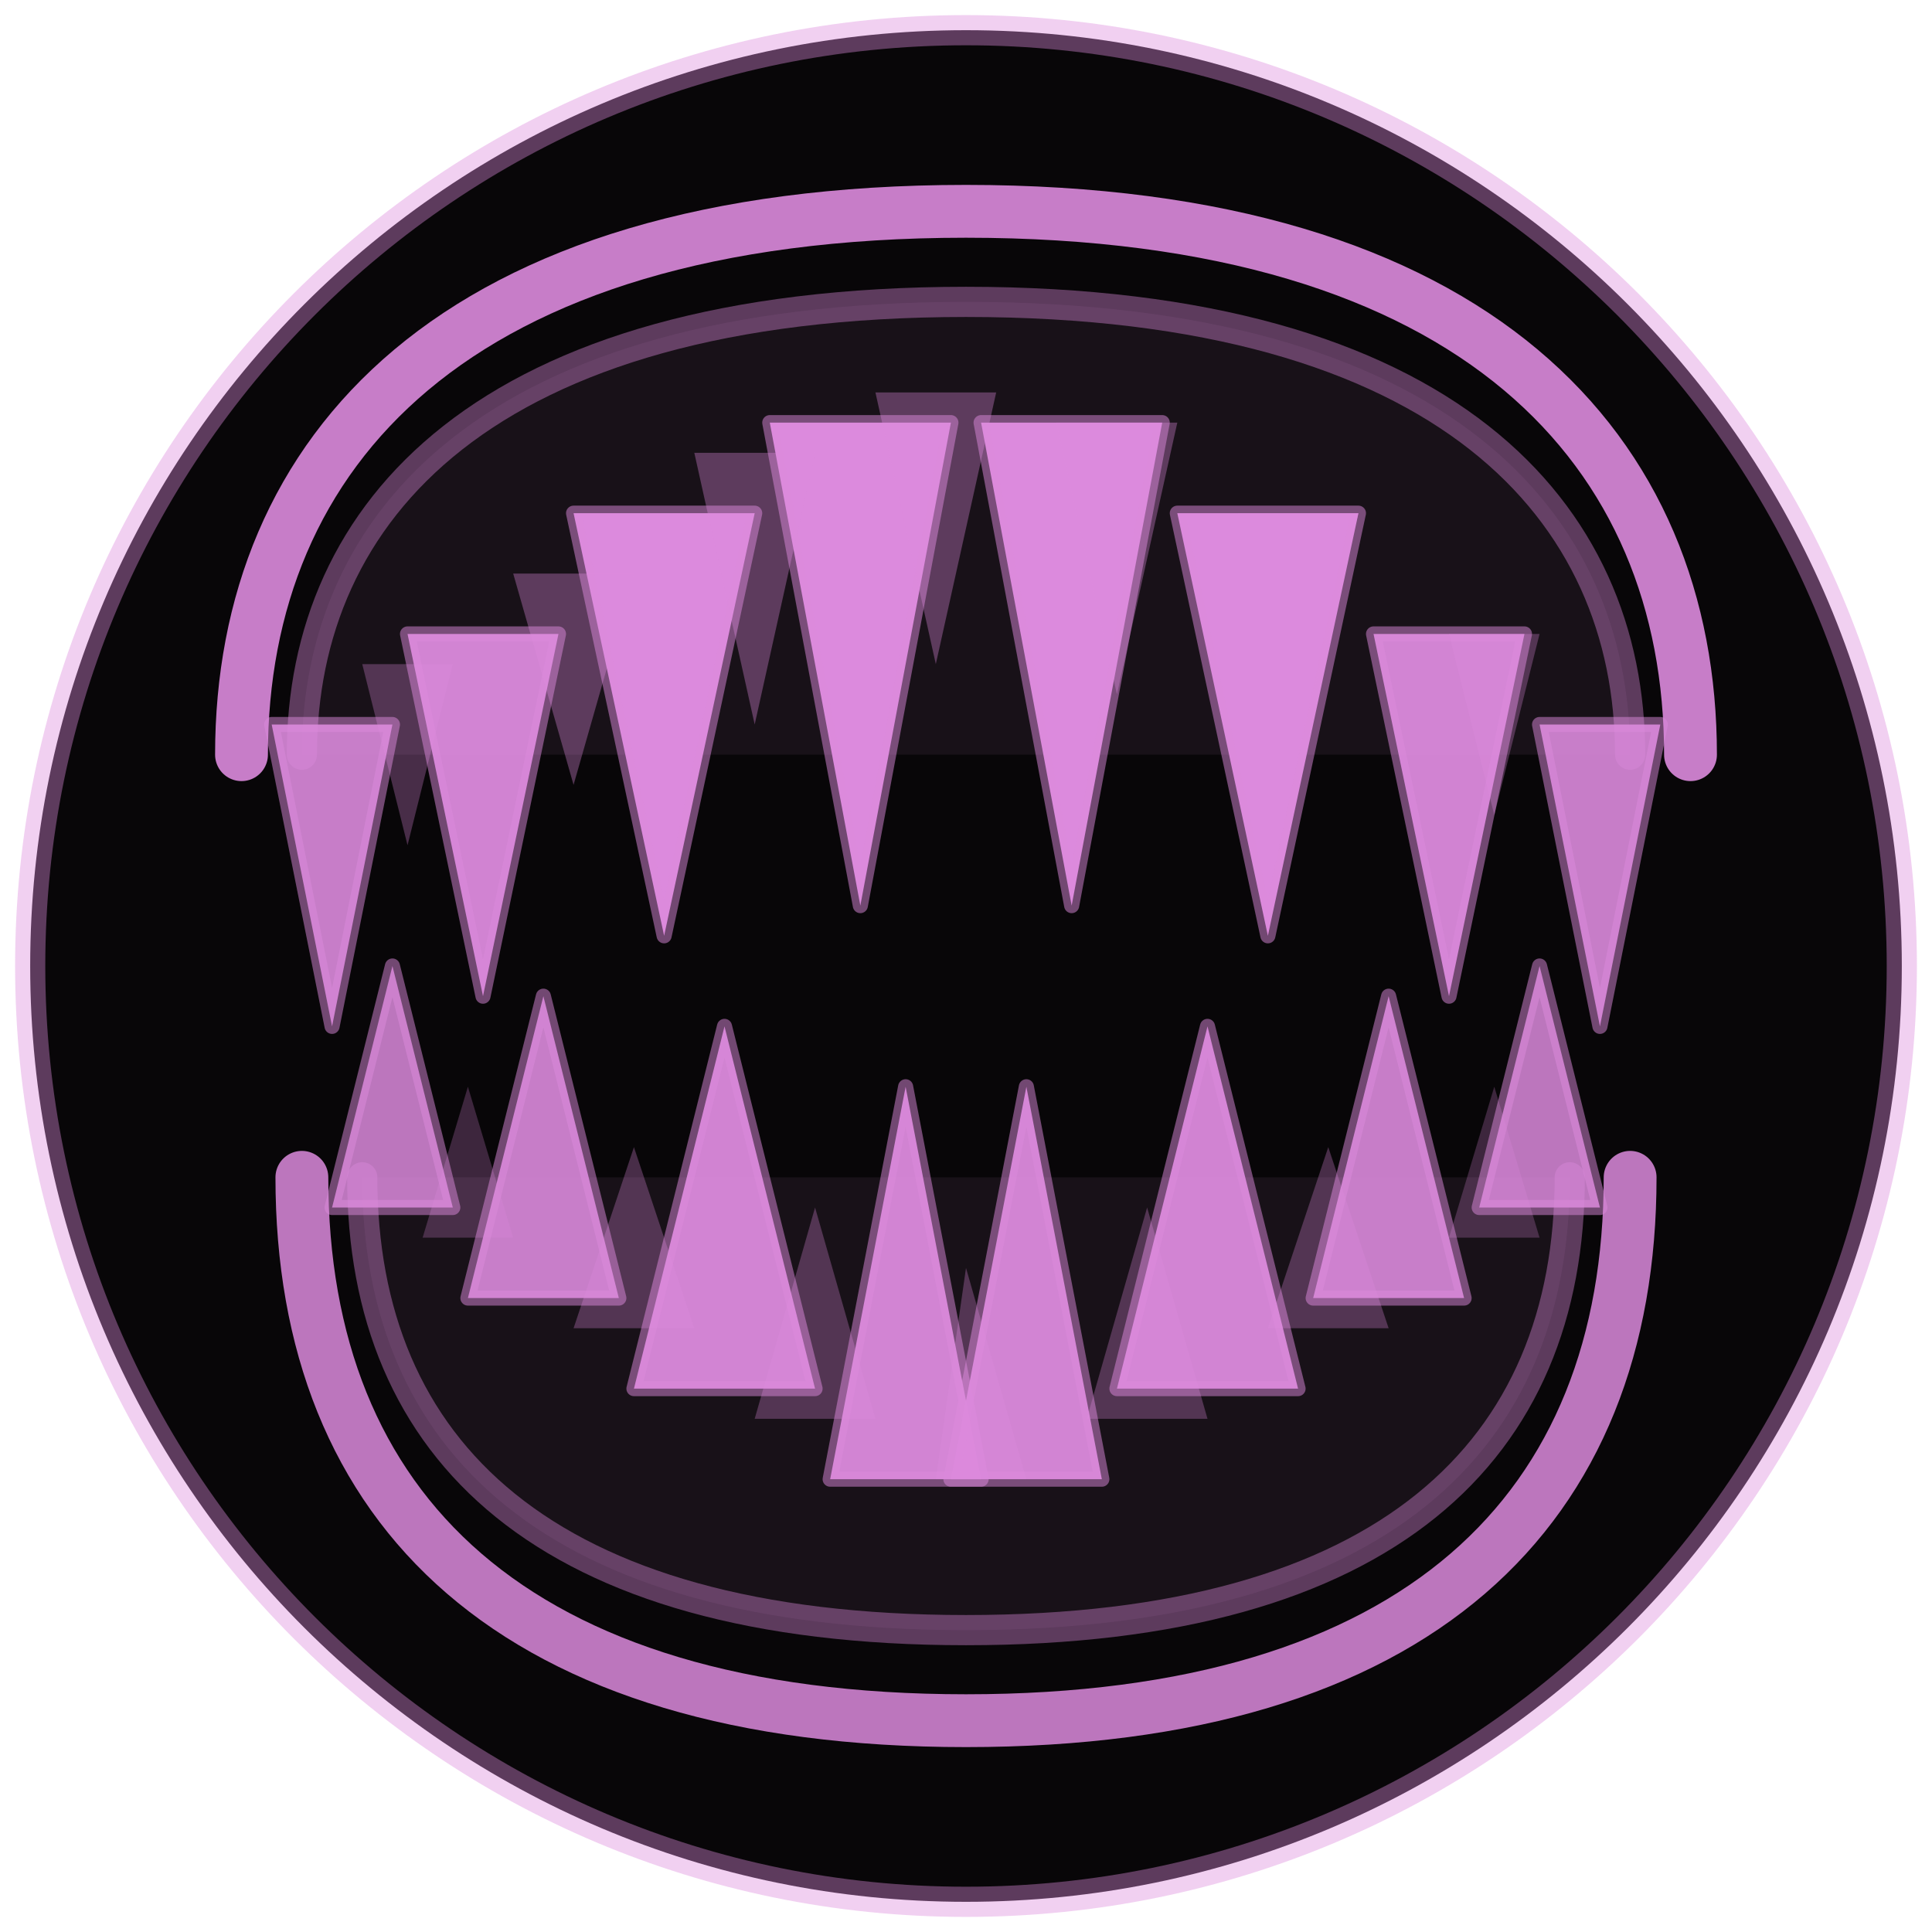
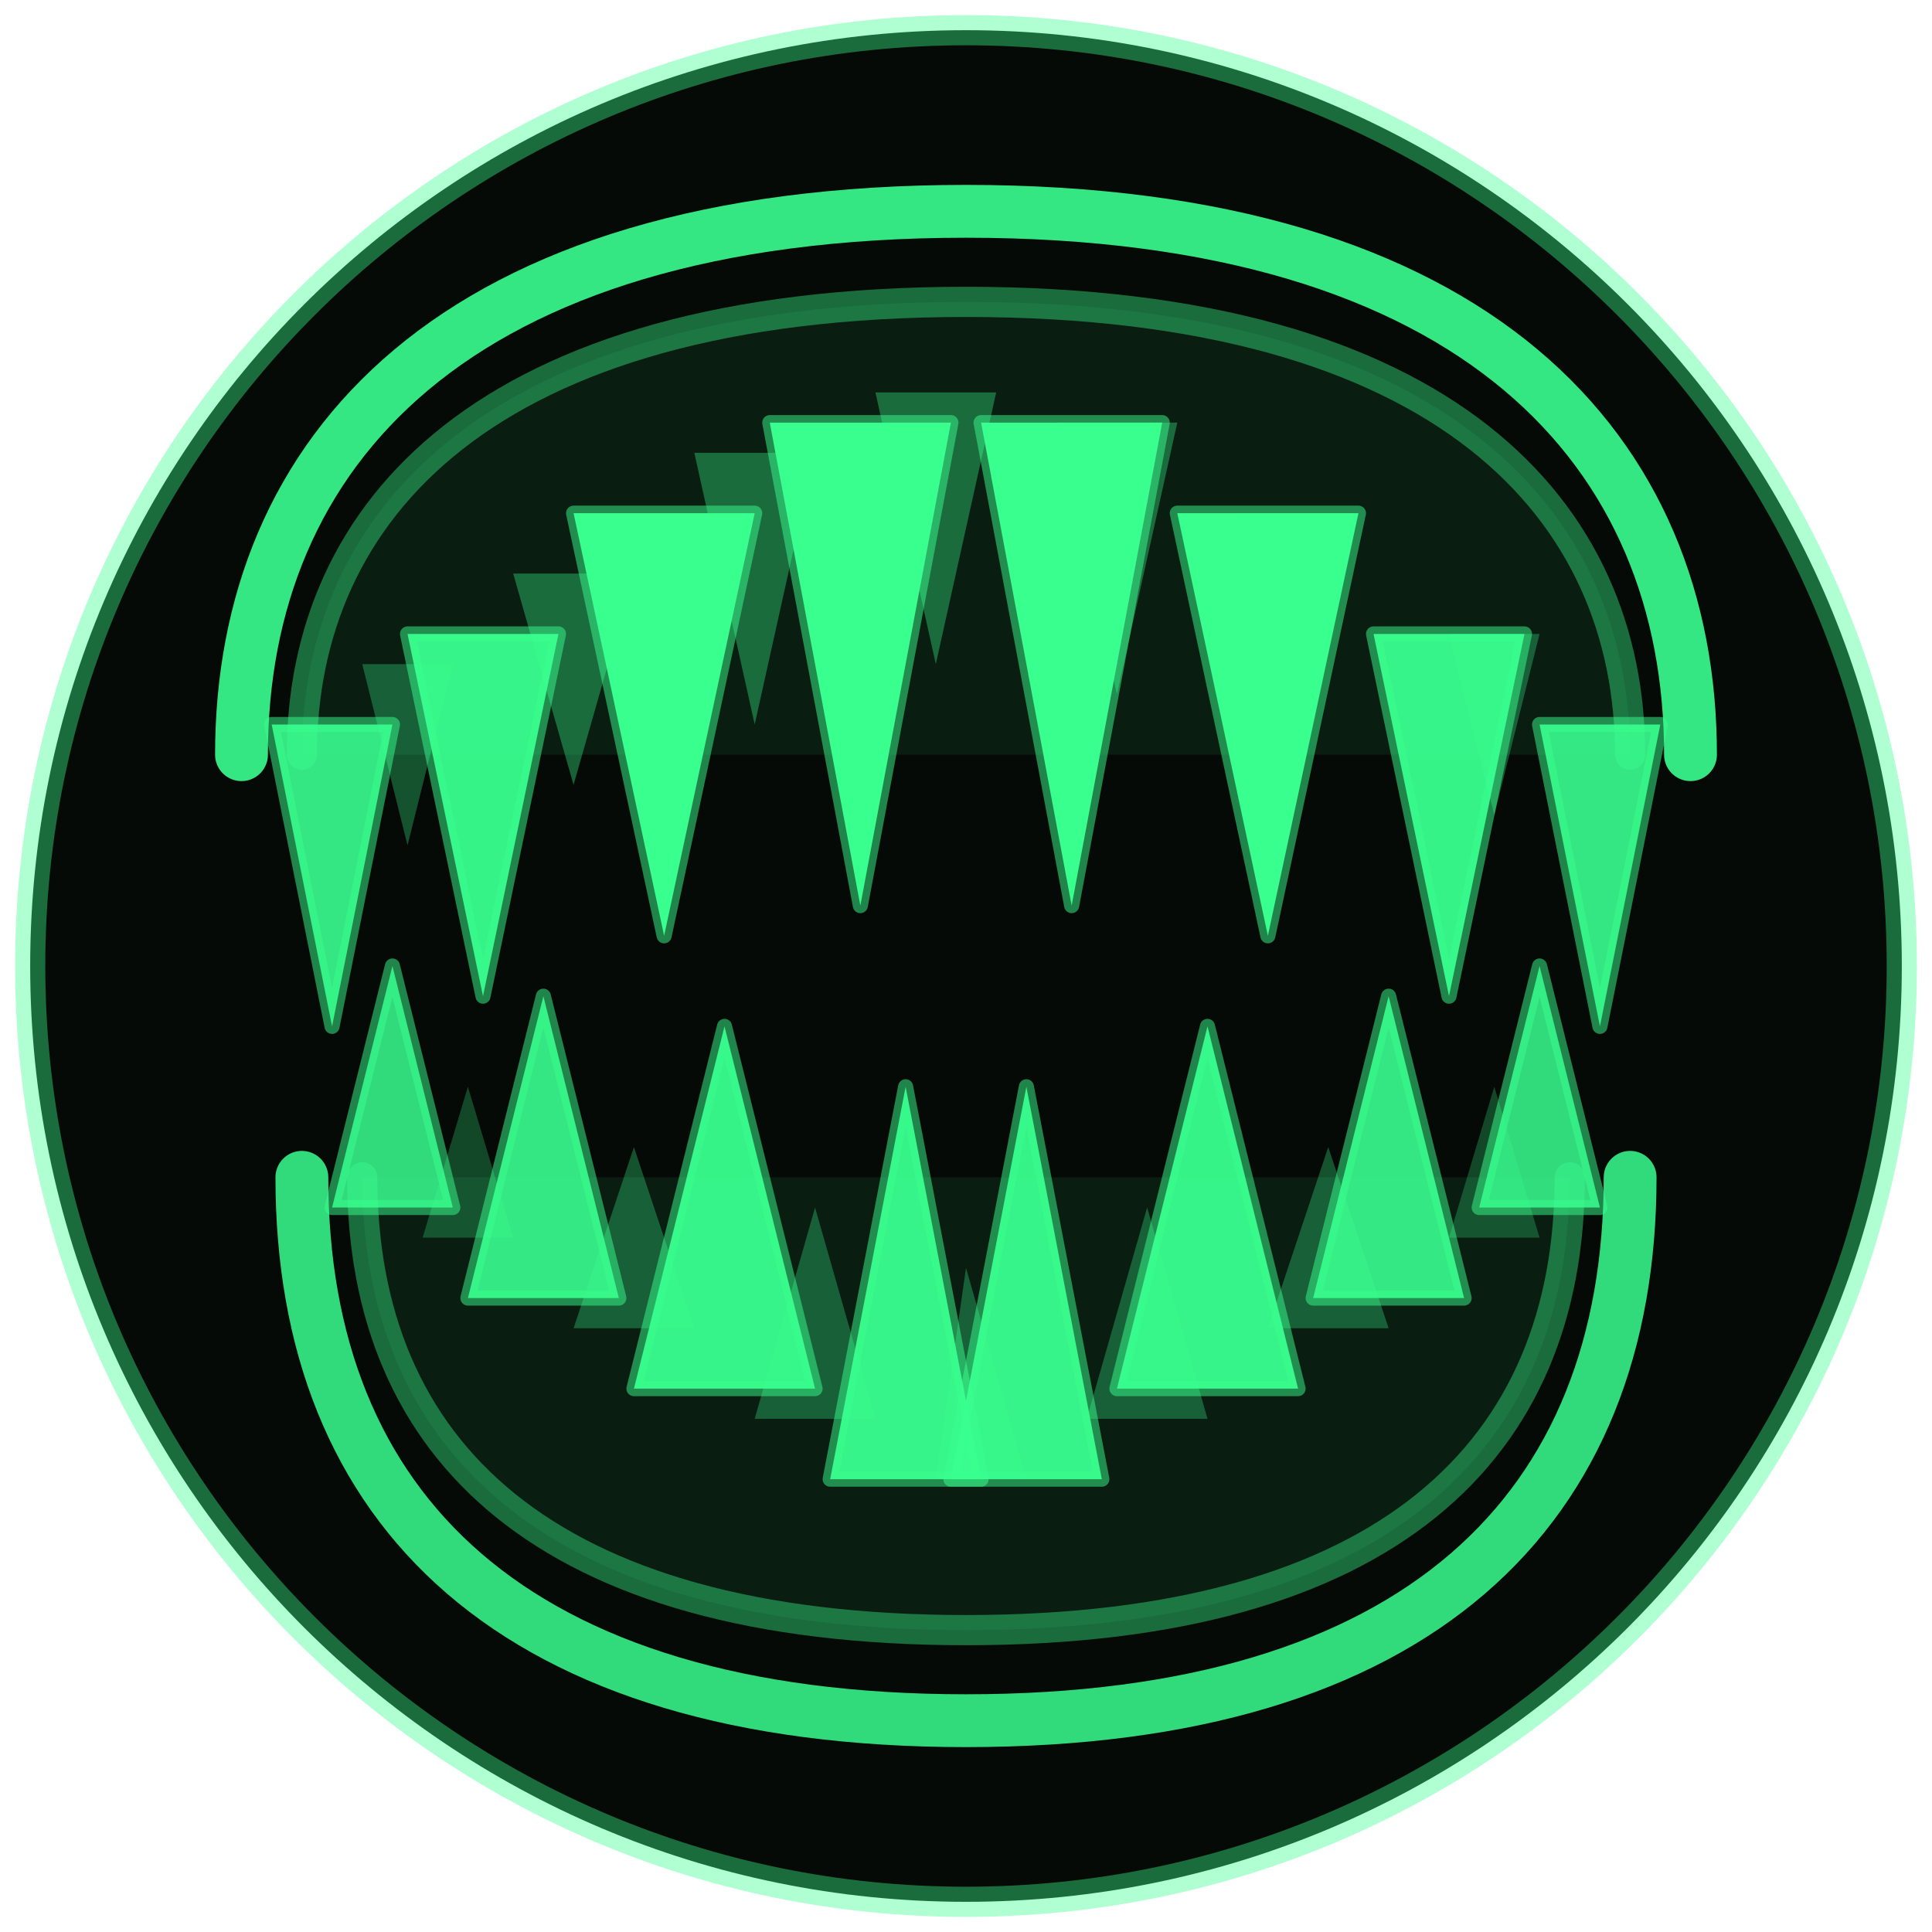
<svg xmlns="http://www.w3.org/2000/svg" width="128pt" height="128pt" viewBox="0 0 128 128" version="1.1">
  <defs>
    <clipPath id="circleClip">
      <circle cx="64" cy="64" r="62" />
    </clipPath>
  </defs>
  <g id="surface46">
-     <path style="fill-rule:nonzero;fill:rgb(3.137%,2.353%,3.137%);fill-opacity:1;stroke-width:2;stroke-linecap:butt;stroke-linejoin:miter;stroke:rgb(86.275%,54.118%,86.667%);stroke-opacity:0.4;stroke-miterlimit:10;" d="M 126 64 C 126 98.242 98.242 126 64 126 C 29.758 126 2 98.242 2 64 C 2 29.758 29.758 2 64 2 C 98.242 2 126 29.758 126 64 " />
+     <path style="fill-rule:nonzero;fill:rgb(2.353%,3.922%,2.353%);fill-opacity:1;stroke-width:2;stroke-linecap:butt;stroke-linejoin:miter;stroke:rgb(22.353%,100%,56.078%);stroke-opacity:0.4;stroke-miterlimit:10;" d="M 126 64 C 126 98.242 98.242 126 64 126 C 29.758 126 2 98.242 2 64 C 2 29.758 29.758 2 64 2 C 98.242 2 126 29.758 126 64 " />
    <g clip-path="url(#circleClip)">
-       <path style="fill:none;stroke-width:3.5;stroke-linecap:round;stroke-linejoin:round;stroke:rgb(86.275%,54.118%,86.667%);stroke-opacity:0.9;stroke-miterlimit:10;" d="M 16 50 C 16 30 30 14 64 14 C 98 14 112 30 112 50" />
-       <path style="fill:rgb(86.275%,54.118%,86.667%);fill-opacity:0.08;stroke-width:2;stroke-linecap:round;stroke-linejoin:round;stroke:rgb(86.275%,54.118%,86.667%);stroke-opacity:0.4;stroke-miterlimit:10;" d="M 20 50 C 20 34 32 20 64 20 C 96 20 108 34 108 50" />
-       <path style="fill:rgb(86.275%,54.118%,86.667%);fill-opacity:0.9;stroke-width:1;stroke-linecap:round;stroke-linejoin:round;stroke:rgb(86.275%,54.118%,86.667%);stroke-opacity:0.5;stroke-miterlimit:10;" d="M 18 48 L 22 68 L 26 48 Z" />
-       <path style="fill:rgb(86.275%,54.118%,86.667%);fill-opacity:0.95;stroke-width:1;stroke-linecap:round;stroke-linejoin:round;stroke:rgb(86.275%,54.118%,86.667%);stroke-opacity:0.5;stroke-miterlimit:10;" d="M 27 42 L 32 66 L 37 42 Z" />
-       <path style="fill:rgb(86.275%,54.118%,86.667%);fill-opacity:1;stroke-width:1;stroke-linecap:round;stroke-linejoin:round;stroke:rgb(86.275%,54.118%,86.667%);stroke-opacity:0.5;stroke-miterlimit:10;" d="M 38 34 L 44 62 L 50 34 Z" />
-       <path style="fill:rgb(86.275%,54.118%,86.667%);fill-opacity:1;stroke-width:1;stroke-linecap:round;stroke-linejoin:round;stroke:rgb(86.275%,54.118%,86.667%);stroke-opacity:0.5;stroke-miterlimit:10;" d="M 51 28 L 57 60 L 63 28 Z" />
-       <path style="fill:rgb(86.275%,54.118%,86.667%);fill-opacity:1;stroke-width:1;stroke-linecap:round;stroke-linejoin:round;stroke:rgb(86.275%,54.118%,86.667%);stroke-opacity:0.5;stroke-miterlimit:10;" d="M 65 28 L 71 60 L 77 28 Z" />
-       <path style="fill:rgb(86.275%,54.118%,86.667%);fill-opacity:1;stroke-width:1;stroke-linecap:round;stroke-linejoin:round;stroke:rgb(86.275%,54.118%,86.667%);stroke-opacity:0.5;stroke-miterlimit:10;" d="M 78 34 L 84 62 L 90 34 Z" />
-       <path style="fill:rgb(86.275%,54.118%,86.667%);fill-opacity:0.95;stroke-width:1;stroke-linecap:round;stroke-linejoin:round;stroke:rgb(86.275%,54.118%,86.667%);stroke-opacity:0.5;stroke-miterlimit:10;" d="M 91 42 L 96 66 L 101 42 Z" />
-       <path style="fill:rgb(86.275%,54.118%,86.667%);fill-opacity:0.9;stroke-width:1;stroke-linecap:round;stroke-linejoin:round;stroke:rgb(86.275%,54.118%,86.667%);stroke-opacity:0.5;stroke-miterlimit:10;" d="M 102 48 L 106 68 L 110 48 Z" />
-       <path style="fill:rgb(86.275%,54.118%,86.667%);fill-opacity:0.3;stroke:none;" d="M 24 44 L 27 56 L 30 44 Z" />
-       <path style="fill:rgb(86.275%,54.118%,86.667%);fill-opacity:0.35;stroke:none;" d="M 34 38 L 38 52 L 42 38 Z" />
-       <path style="fill:rgb(86.275%,54.118%,86.667%);fill-opacity:0.35;stroke:none;" d="M 46 30 L 50 48 L 54 30 Z" />
-       <path style="fill:rgb(86.275%,54.118%,86.667%);fill-opacity:0.35;stroke:none;" d="M 58 26 L 62 44 L 66 26 Z" />
-       <path style="fill:rgb(86.275%,54.118%,86.667%);fill-opacity:0.35;stroke:none;" d="M 70 28 L 74 46 L 78 28 Z" />
-       <path style="fill:rgb(86.275%,54.118%,86.667%);fill-opacity:0.35;stroke:none;" d="M 82 34 L 86 50 L 90 34 Z" />
-       <path style="fill:rgb(86.275%,54.118%,86.667%);fill-opacity:0.3;stroke:none;" d="M 96 42 L 99 54 L 102 42 Z" />
-       <path style="fill:none;stroke-width:3.5;stroke-linecap:round;stroke-linejoin:round;stroke:rgb(86.275%,54.118%,86.667%);stroke-opacity:0.85;stroke-miterlimit:10;" d="M 20 78 C 20 100 34 114 64 114 C 94 114 108 100 108 78" />
-       <path style="fill:rgb(86.275%,54.118%,86.667%);fill-opacity:0.08;stroke-width:2;stroke-linecap:round;stroke-linejoin:round;stroke:rgb(86.275%,54.118%,86.667%);stroke-opacity:0.4;stroke-miterlimit:10;" d="M 24 78 C 24 96 36 108 64 108 C 92 108 104 96 104 78" />
-       <path style="fill:rgb(86.275%,54.118%,86.667%);fill-opacity:0.85;stroke-width:1;stroke-linecap:round;stroke-linejoin:round;stroke:rgb(86.275%,54.118%,86.667%);stroke-opacity:0.5;stroke-miterlimit:10;" d="M 22 80 L 26 64 L 30 80 Z" />
-       <path style="fill:rgb(86.275%,54.118%,86.667%);fill-opacity:0.9;stroke-width:1;stroke-linecap:round;stroke-linejoin:round;stroke:rgb(86.275%,54.118%,86.667%);stroke-opacity:0.5;stroke-miterlimit:10;" d="M 31 86 L 36 66 L 41 86 Z" />
-       <path style="fill:rgb(86.275%,54.118%,86.667%);fill-opacity:0.95;stroke-width:1;stroke-linecap:round;stroke-linejoin:round;stroke:rgb(86.275%,54.118%,86.667%);stroke-opacity:0.5;stroke-miterlimit:10;" d="M 42 92 L 48 68 L 54 92 Z" />
-       <path style="fill:rgb(86.275%,54.118%,86.667%);fill-opacity:0.95;stroke-width:1;stroke-linecap:round;stroke-linejoin:round;stroke:rgb(86.275%,54.118%,86.667%);stroke-opacity:0.5;stroke-miterlimit:10;" d="M 55 98 L 60 72 L 65 98 Z" />
-       <path style="fill:rgb(86.275%,54.118%,86.667%);fill-opacity:0.95;stroke-width:1;stroke-linecap:round;stroke-linejoin:round;stroke:rgb(86.275%,54.118%,86.667%);stroke-opacity:0.5;stroke-miterlimit:10;" d="M 63 98 L 68 72 L 73 98 Z" />
-       <path style="fill:rgb(86.275%,54.118%,86.667%);fill-opacity:0.95;stroke-width:1;stroke-linecap:round;stroke-linejoin:round;stroke:rgb(86.275%,54.118%,86.667%);stroke-opacity:0.5;stroke-miterlimit:10;" d="M 74 92 L 80 68 L 86 92 Z" />
-       <path style="fill:rgb(86.275%,54.118%,86.667%);fill-opacity:0.9;stroke-width:1;stroke-linecap:round;stroke-linejoin:round;stroke:rgb(86.275%,54.118%,86.667%);stroke-opacity:0.5;stroke-miterlimit:10;" d="M 87 86 L 92 66 L 97 86 Z" />
-       <path style="fill:rgb(86.275%,54.118%,86.667%);fill-opacity:0.85;stroke-width:1;stroke-linecap:round;stroke-linejoin:round;stroke:rgb(86.275%,54.118%,86.667%);stroke-opacity:0.5;stroke-miterlimit:10;" d="M 98 80 L 102 64 L 106 80 Z" />
-       <path style="fill:rgb(86.275%,54.118%,86.667%);fill-opacity:0.25;stroke:none;" d="M 28 82 L 31 72 L 34 82 Z" />
-       <path style="fill:rgb(86.275%,54.118%,86.667%);fill-opacity:0.3;stroke:none;" d="M 38 88 L 42 76 L 46 88 Z" />
-       <path style="fill:rgb(86.275%,54.118%,86.667%);fill-opacity:0.3;stroke:none;" d="M 50 94 L 54 80 L 58 94 Z" />
-       <path style="fill:rgb(86.275%,54.118%,86.667%);fill-opacity:0.3;stroke:none;" d="M 62 98 L 64 84 L 68 98 Z" />
-       <path style="fill:rgb(86.275%,54.118%,86.667%);fill-opacity:0.3;stroke:none;" d="M 72 94 L 76 80 L 80 94 Z" />
-       <path style="fill:rgb(86.275%,54.118%,86.667%);fill-opacity:0.3;stroke:none;" d="M 84 88 L 88 76 L 92 88 Z" />
-       <path style="fill:rgb(86.275%,54.118%,86.667%);fill-opacity:0.25;stroke:none;" d="M 96 82 L 99 72 L 102 82 Z" />
+       <path style="fill:none;stroke-width:3.5;stroke-linecap:round;stroke-linejoin:round;stroke:rgb(22.353%,100%,56.078%);stroke-opacity:0.9;stroke-miterlimit:10;" d="M 16 50 C 16 30 30 14 64 14 C 98 14 112 30 112 50" />
+       <path style="fill:rgb(22.353%,100%,56.078%);fill-opacity:0.08;stroke-width:2;stroke-linecap:round;stroke-linejoin:round;stroke:rgb(22.353%,100%,56.078%);stroke-opacity:0.4;stroke-miterlimit:10;" d="M 20 50 C 20 34 32 20 64 20 C 96 20 108 34 108 50" />
+       <path style="fill:rgb(22.353%,100%,56.078%);fill-opacity:0.9;stroke-width:1;stroke-linecap:round;stroke-linejoin:round;stroke:rgb(22.353%,100%,56.078%);stroke-opacity:0.5;stroke-miterlimit:10;" d="M 18 48 L 22 68 L 26 48 Z" />
+       <path style="fill:rgb(22.353%,100%,56.078%);fill-opacity:0.95;stroke-width:1;stroke-linecap:round;stroke-linejoin:round;stroke:rgb(22.353%,100%,56.078%);stroke-opacity:0.5;stroke-miterlimit:10;" d="M 27 42 L 32 66 L 37 42 Z" />
+       <path style="fill:rgb(22.353%,100%,56.078%);fill-opacity:1;stroke-width:1;stroke-linecap:round;stroke-linejoin:round;stroke:rgb(22.353%,100%,56.078%);stroke-opacity:0.5;stroke-miterlimit:10;" d="M 38 34 L 44 62 L 50 34 Z" />
+       <path style="fill:rgb(22.353%,100%,56.078%);fill-opacity:1;stroke-width:1;stroke-linecap:round;stroke-linejoin:round;stroke:rgb(22.353%,100%,56.078%);stroke-opacity:0.5;stroke-miterlimit:10;" d="M 51 28 L 57 60 L 63 28 Z" />
+       <path style="fill:rgb(22.353%,100%,56.078%);fill-opacity:1;stroke-width:1;stroke-linecap:round;stroke-linejoin:round;stroke:rgb(22.353%,100%,56.078%);stroke-opacity:0.5;stroke-miterlimit:10;" d="M 65 28 L 71 60 L 77 28 Z" />
+       <path style="fill:rgb(22.353%,100%,56.078%);fill-opacity:1;stroke-width:1;stroke-linecap:round;stroke-linejoin:round;stroke:rgb(22.353%,100%,56.078%);stroke-opacity:0.5;stroke-miterlimit:10;" d="M 78 34 L 84 62 L 90 34 Z" />
+       <path style="fill:rgb(22.353%,100%,56.078%);fill-opacity:0.95;stroke-width:1;stroke-linecap:round;stroke-linejoin:round;stroke:rgb(22.353%,100%,56.078%);stroke-opacity:0.5;stroke-miterlimit:10;" d="M 91 42 L 96 66 L 101 42 Z" />
+       <path style="fill:rgb(22.353%,100%,56.078%);fill-opacity:0.9;stroke-width:1;stroke-linecap:round;stroke-linejoin:round;stroke:rgb(22.353%,100%,56.078%);stroke-opacity:0.5;stroke-miterlimit:10;" d="M 102 48 L 106 68 L 110 48 Z" />
+       <path style="fill:rgb(22.353%,100%,56.078%);fill-opacity:0.3;stroke:none;" d="M 24 44 L 27 56 L 30 44 Z" />
+       <path style="fill:rgb(22.353%,100%,56.078%);fill-opacity:0.35;stroke:none;" d="M 34 38 L 38 52 L 42 38 Z" />
+       <path style="fill:rgb(22.353%,100%,56.078%);fill-opacity:0.35;stroke:none;" d="M 46 30 L 50 48 L 54 30 Z" />
+       <path style="fill:rgb(22.353%,100%,56.078%);fill-opacity:0.35;stroke:none;" d="M 58 26 L 62 44 L 66 26 Z" />
+       <path style="fill:rgb(22.353%,100%,56.078%);fill-opacity:0.35;stroke:none;" d="M 70 28 L 74 46 L 78 28 Z" />
+       <path style="fill:rgb(22.353%,100%,56.078%);fill-opacity:0.35;stroke:none;" d="M 82 34 L 86 50 L 90 34 Z" />
+       <path style="fill:rgb(22.353%,100%,56.078%);fill-opacity:0.3;stroke:none;" d="M 96 42 L 99 54 L 102 42 Z" />
+       <path style="fill:none;stroke-width:3.5;stroke-linecap:round;stroke-linejoin:round;stroke:rgb(22.353%,100%,56.078%);stroke-opacity:0.85;stroke-miterlimit:10;" d="M 20 78 C 20 100 34 114 64 114 C 94 114 108 100 108 78" />
+       <path style="fill:rgb(22.353%,100%,56.078%);fill-opacity:0.08;stroke-width:2;stroke-linecap:round;stroke-linejoin:round;stroke:rgb(22.353%,100%,56.078%);stroke-opacity:0.4;stroke-miterlimit:10;" d="M 24 78 C 24 96 36 108 64 108 C 92 108 104 96 104 78" />
+       <path style="fill:rgb(22.353%,100%,56.078%);fill-opacity:0.85;stroke-width:1;stroke-linecap:round;stroke-linejoin:round;stroke:rgb(22.353%,100%,56.078%);stroke-opacity:0.5;stroke-miterlimit:10;" d="M 22 80 L 26 64 L 30 80 Z" />
+       <path style="fill:rgb(22.353%,100%,56.078%);fill-opacity:0.9;stroke-width:1;stroke-linecap:round;stroke-linejoin:round;stroke:rgb(22.353%,100%,56.078%);stroke-opacity:0.5;stroke-miterlimit:10;" d="M 31 86 L 36 66 L 41 86 Z" />
+       <path style="fill:rgb(22.353%,100%,56.078%);fill-opacity:0.95;stroke-width:1;stroke-linecap:round;stroke-linejoin:round;stroke:rgb(22.353%,100%,56.078%);stroke-opacity:0.5;stroke-miterlimit:10;" d="M 42 92 L 48 68 L 54 92 Z" />
+       <path style="fill:rgb(22.353%,100%,56.078%);fill-opacity:0.95;stroke-width:1;stroke-linecap:round;stroke-linejoin:round;stroke:rgb(22.353%,100%,56.078%);stroke-opacity:0.5;stroke-miterlimit:10;" d="M 55 98 L 60 72 L 65 98 Z" />
+       <path style="fill:rgb(22.353%,100%,56.078%);fill-opacity:0.95;stroke-width:1;stroke-linecap:round;stroke-linejoin:round;stroke:rgb(22.353%,100%,56.078%);stroke-opacity:0.5;stroke-miterlimit:10;" d="M 63 98 L 68 72 L 73 98 Z" />
+       <path style="fill:rgb(22.353%,100%,56.078%);fill-opacity:0.95;stroke-width:1;stroke-linecap:round;stroke-linejoin:round;stroke:rgb(22.353%,100%,56.078%);stroke-opacity:0.5;stroke-miterlimit:10;" d="M 74 92 L 80 68 L 86 92 Z" />
+       <path style="fill:rgb(22.353%,100%,56.078%);fill-opacity:0.9;stroke-width:1;stroke-linecap:round;stroke-linejoin:round;stroke:rgb(22.353%,100%,56.078%);stroke-opacity:0.5;stroke-miterlimit:10;" d="M 87 86 L 92 66 L 97 86 Z" />
+       <path style="fill:rgb(22.353%,100%,56.078%);fill-opacity:0.85;stroke-width:1;stroke-linecap:round;stroke-linejoin:round;stroke:rgb(22.353%,100%,56.078%);stroke-opacity:0.5;stroke-miterlimit:10;" d="M 98 80 L 102 64 L 106 80 Z" />
+       <path style="fill:rgb(22.353%,100%,56.078%);fill-opacity:0.25;stroke:none;" d="M 28 82 L 31 72 L 34 82 Z" />
+       <path style="fill:rgb(22.353%,100%,56.078%);fill-opacity:0.3;stroke:none;" d="M 38 88 L 42 76 L 46 88 Z" />
+       <path style="fill:rgb(22.353%,100%,56.078%);fill-opacity:0.3;stroke:none;" d="M 50 94 L 54 80 L 58 94 Z" />
+       <path style="fill:rgb(22.353%,100%,56.078%);fill-opacity:0.3;stroke:none;" d="M 62 98 L 64 84 L 68 98 Z" />
+       <path style="fill:rgb(22.353%,100%,56.078%);fill-opacity:0.3;stroke:none;" d="M 72 94 L 76 80 L 80 94 Z" />
+       <path style="fill:rgb(22.353%,100%,56.078%);fill-opacity:0.3;stroke:none;" d="M 84 88 L 88 76 L 92 88 Z" />
+       <path style="fill:rgb(22.353%,100%,56.078%);fill-opacity:0.25;stroke:none;" d="M 96 82 L 99 72 L 102 82 Z" />
    </g>
  </g>
</svg>
